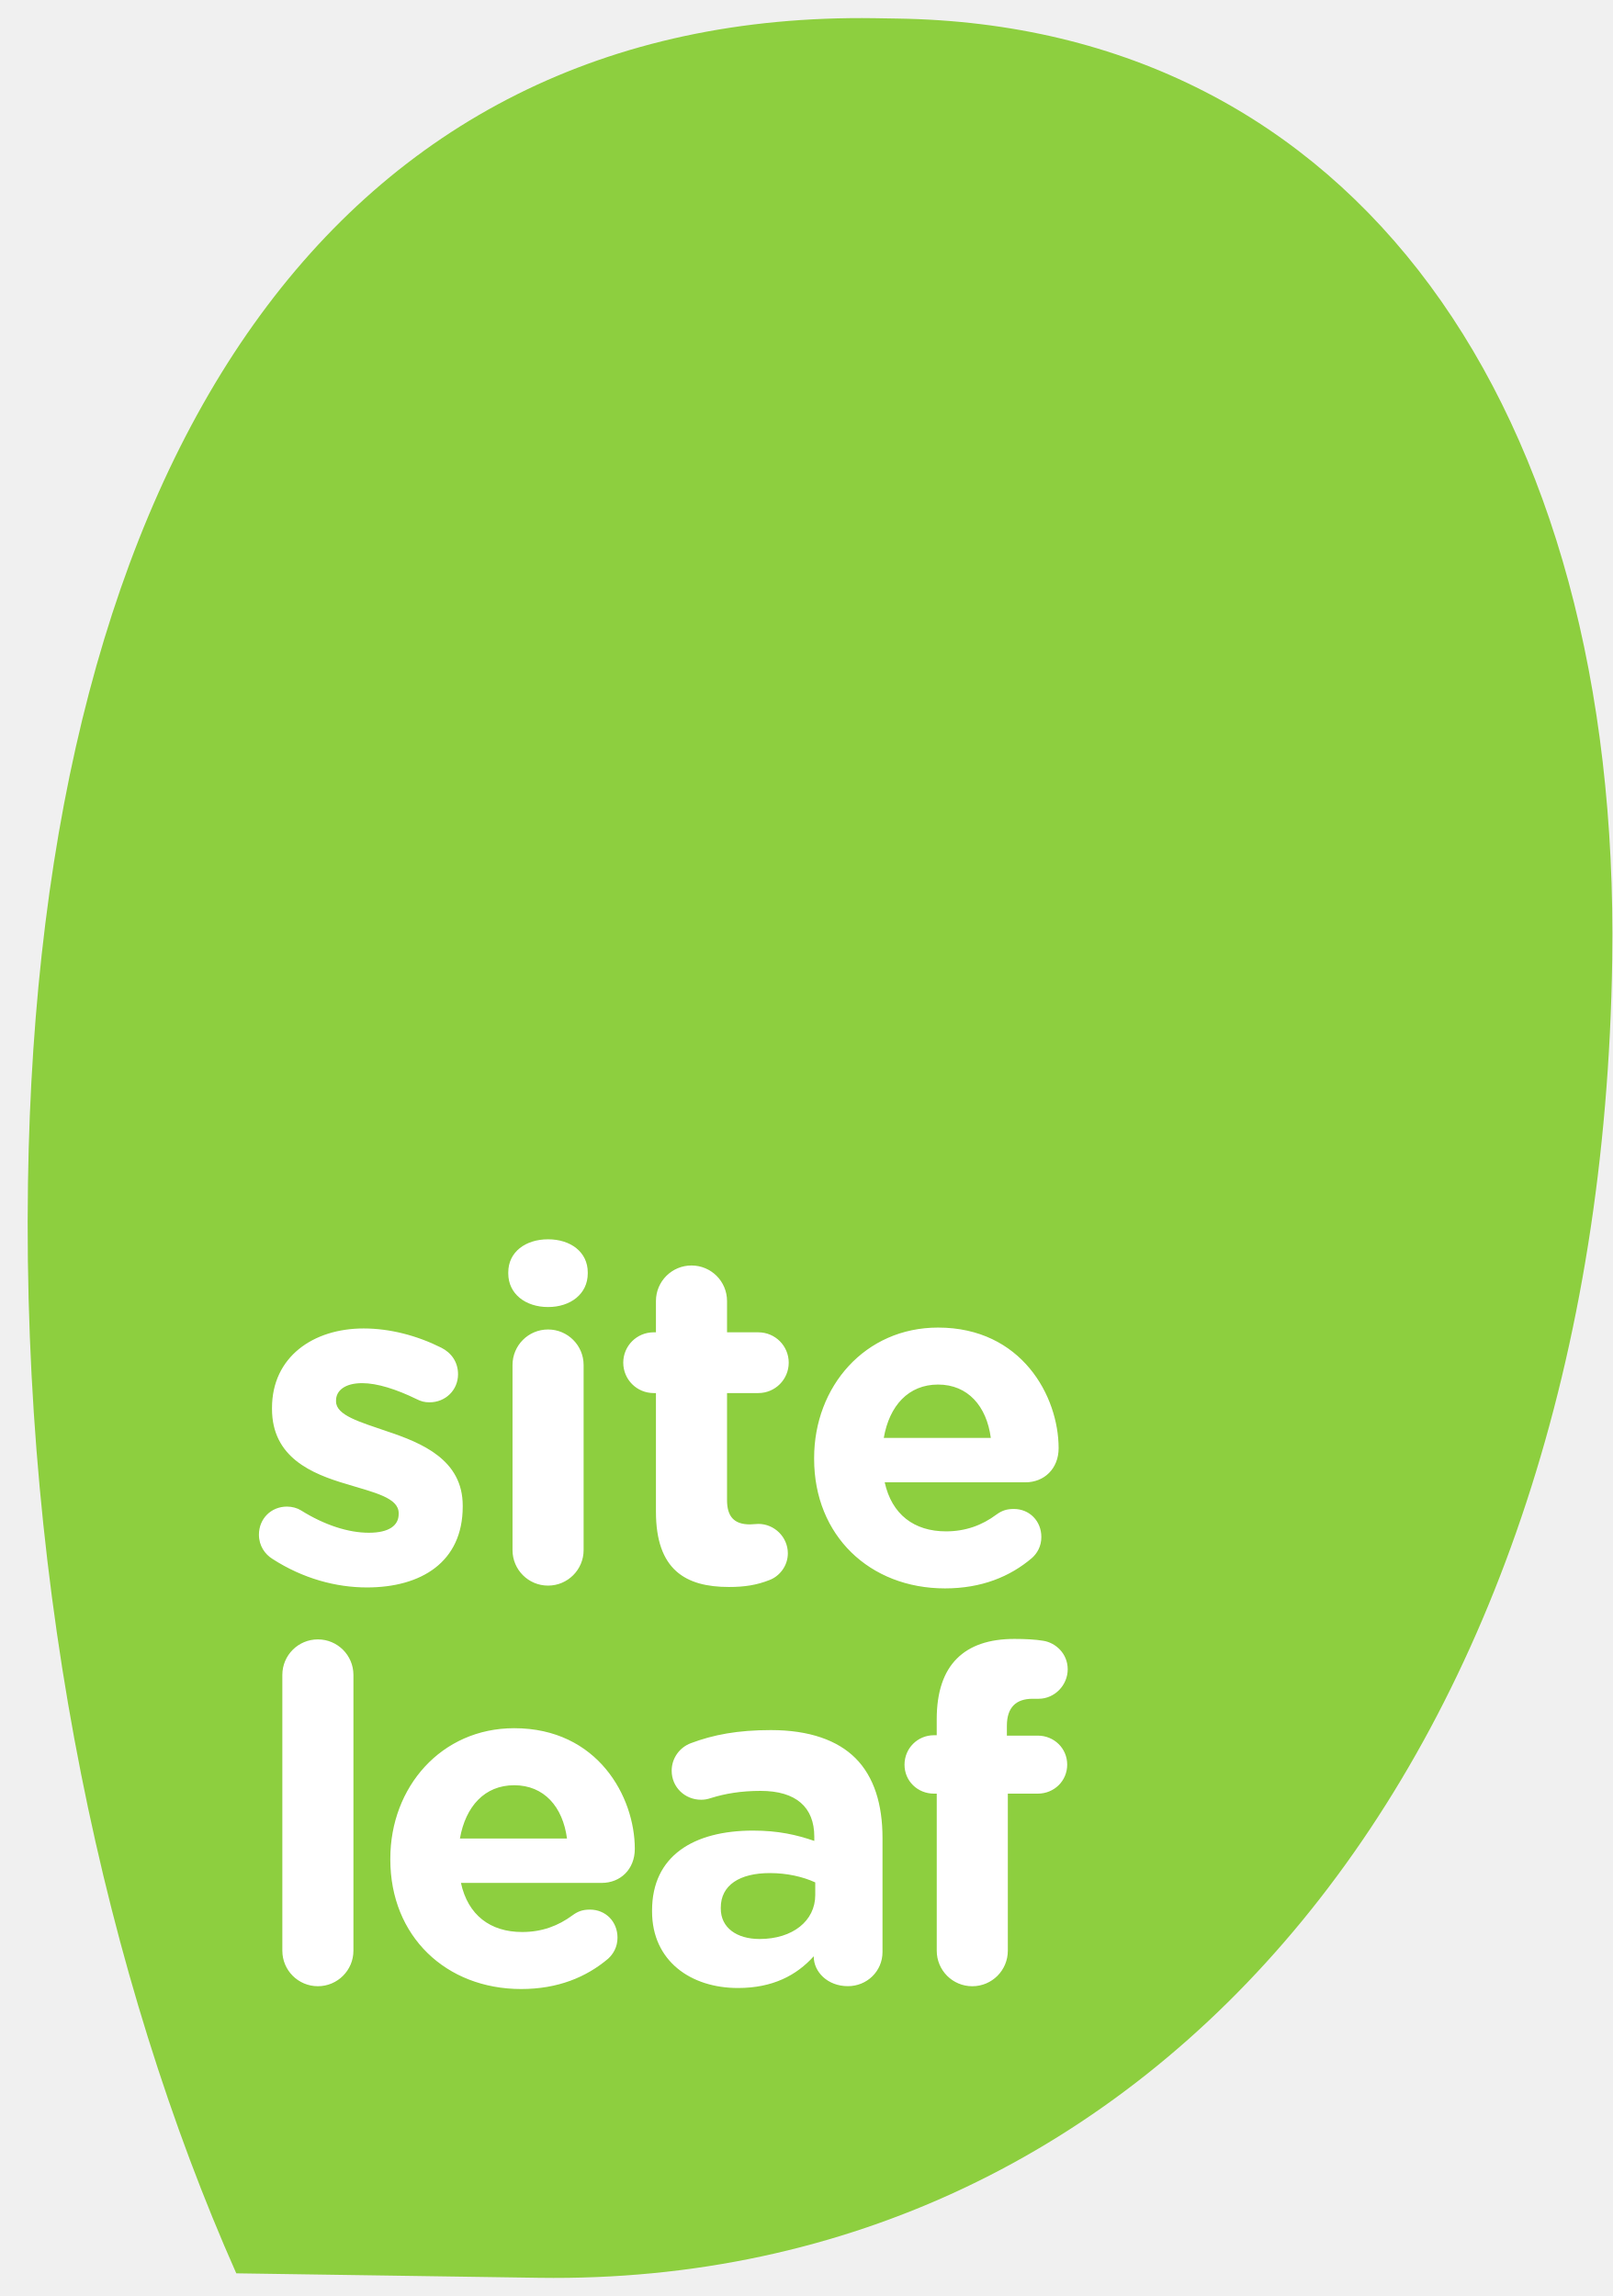
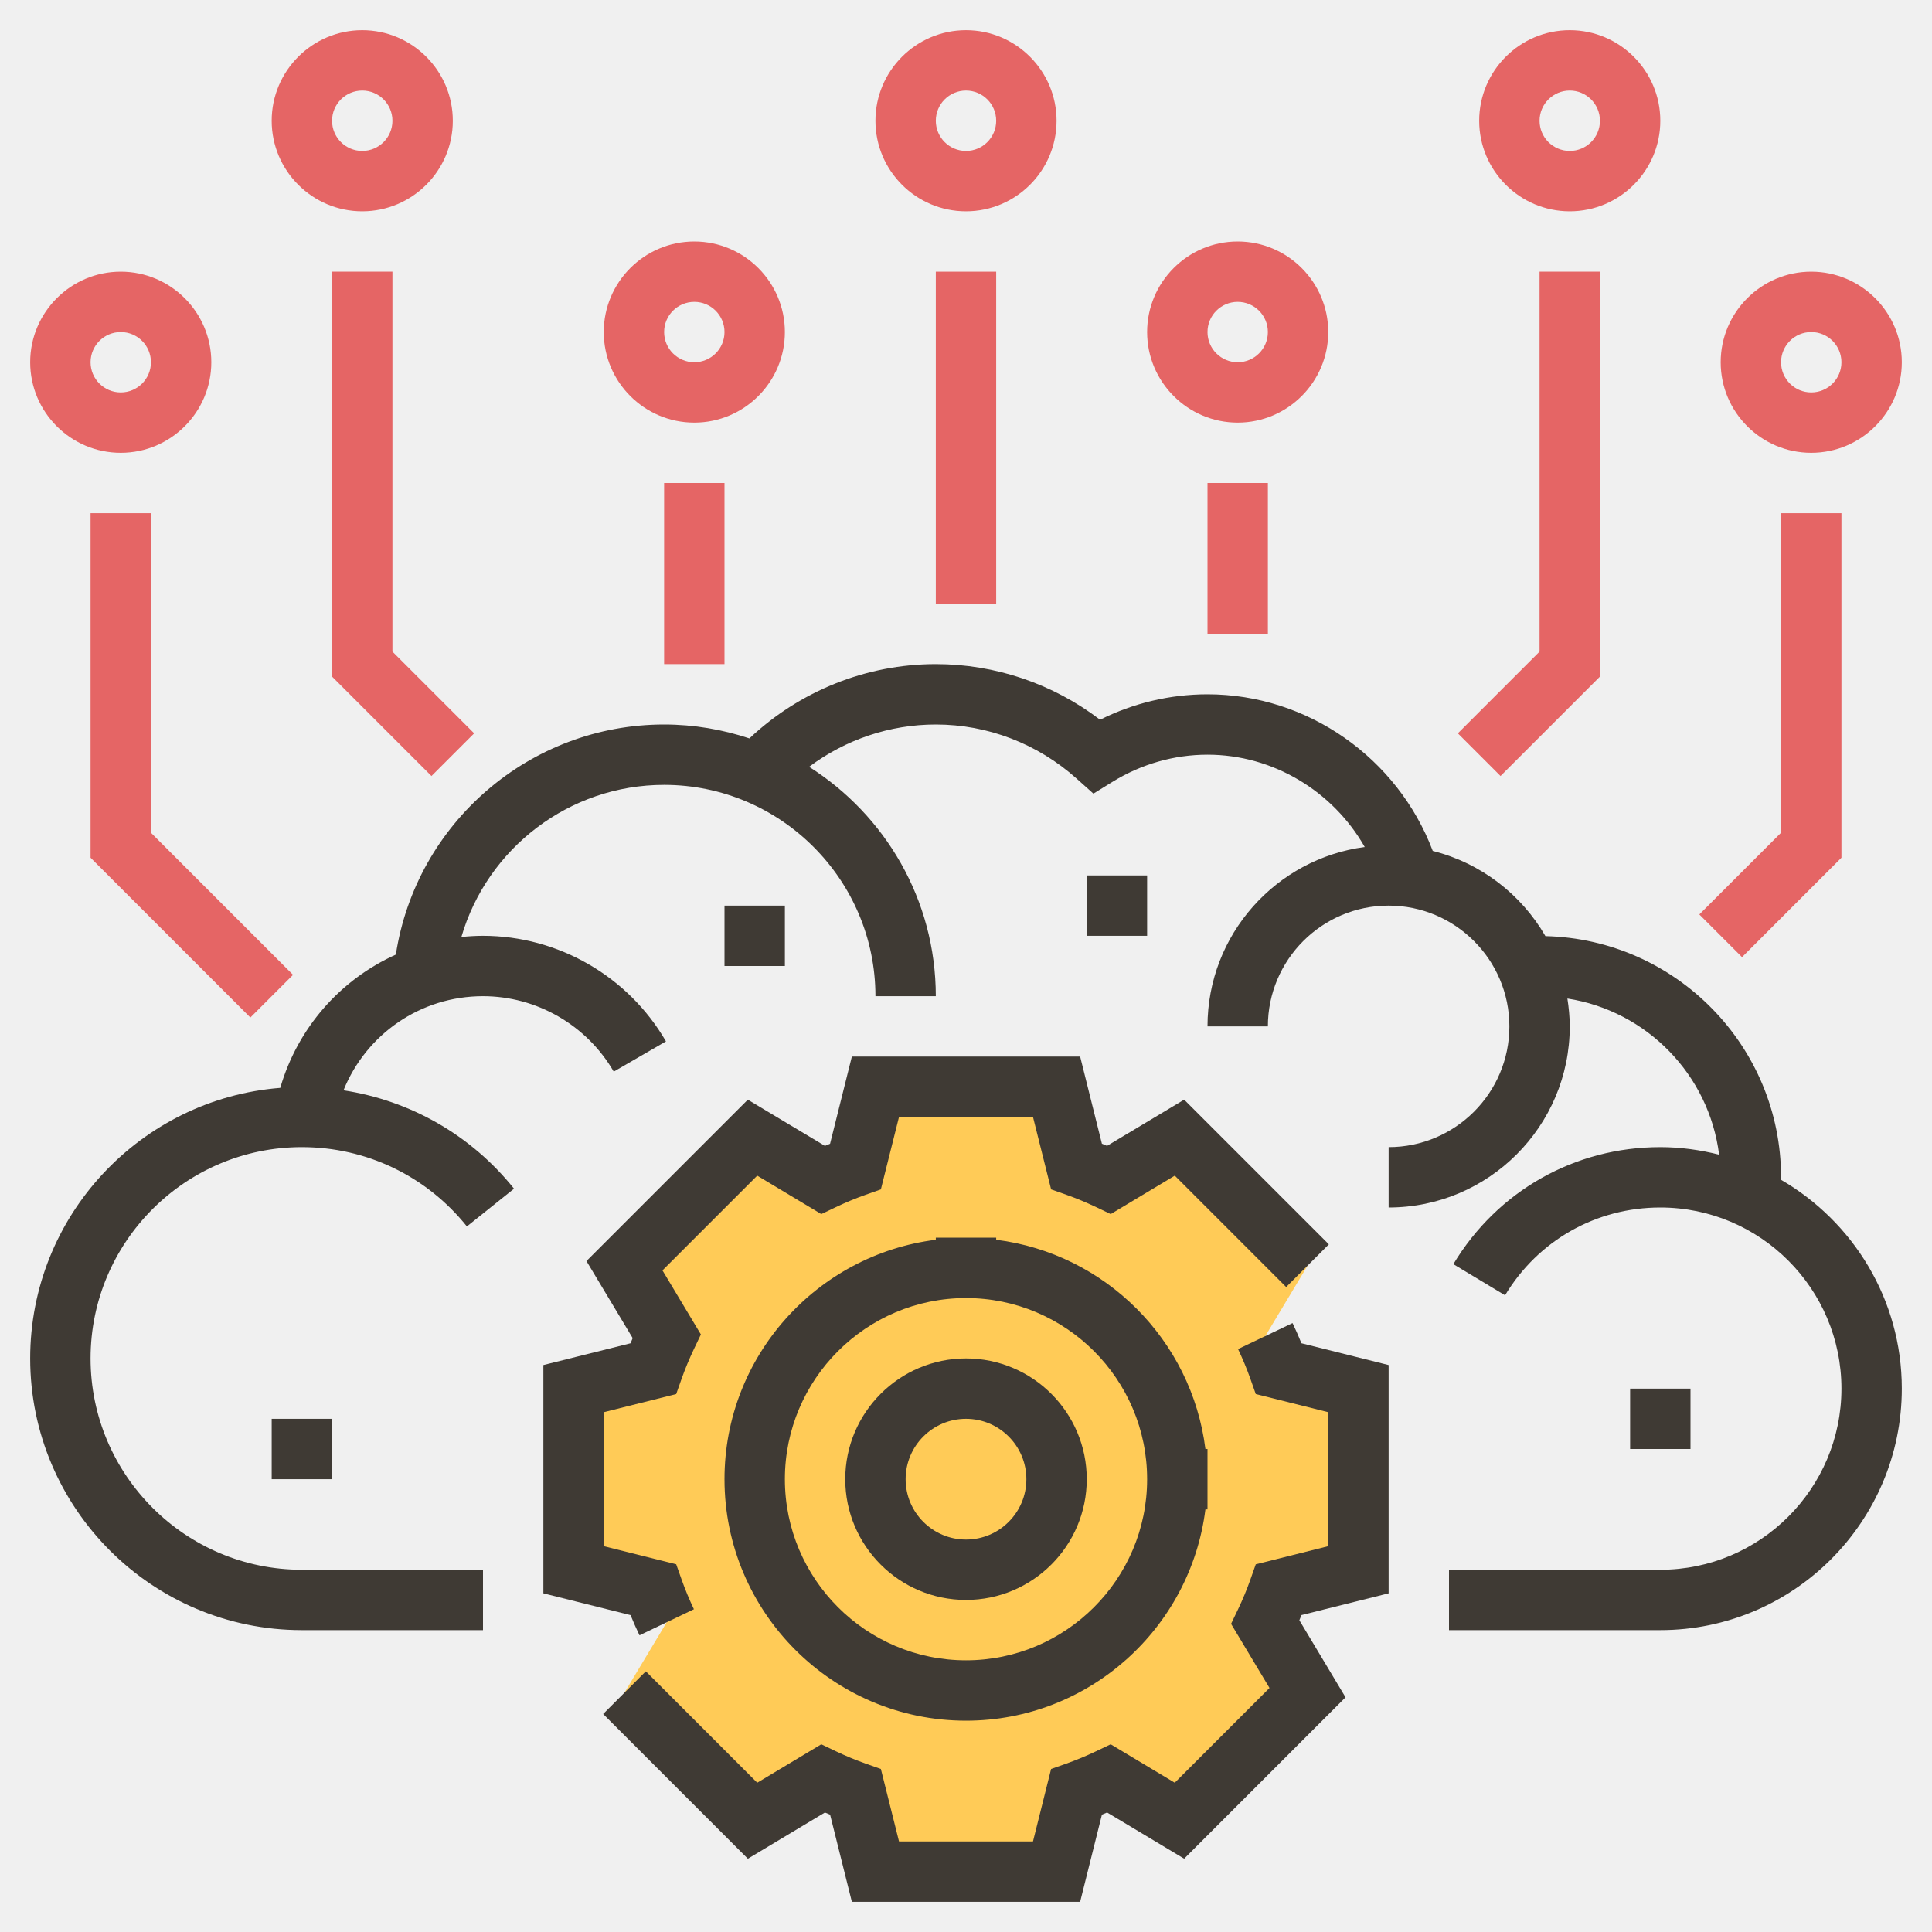
- <svg xmlns="http://www.w3.org/2000/svg" width="66" height="94">
-   <path fill="#8DCF3F" d="M35.805.745l.92.015c18.812.275 29.598 16.038 29.269 38.521-.476 32.579-18.694 54.342-43.931 53.974l-12.391-.183c-5.33-12.009-8.776-27.663-8.527-44.642.437-29.825 12.636-48.006 34.66-47.685z" />
-   <g fill="#fff">
-     <path d="M11.156 63.825c-.309-.191-.557-.537-.557-.995 0-.651.496-1.149 1.148-1.149.211 0 .42.059.572.154.977.612 1.953.917 2.777.917.84 0 1.223-.305 1.223-.765v-.037c0-.633-.996-.843-2.123-1.188-1.436-.422-3.062-1.093-3.062-3.081v-.038c0-2.087 1.684-3.255 3.75-3.255 1.072 0 2.182.288 3.176.786.42.21.689.592.689 1.089 0 .651-.516 1.149-1.166 1.149-.213 0-.348-.039-.537-.134-.822-.401-1.607-.651-2.221-.651-.707 0-1.07.307-1.07.709v.037c0 .574.977.843 2.086 1.226 1.436.478 3.1 1.168 3.1 3.042v.038c0 2.278-1.703 3.312-3.922 3.312-1.263 0-2.619-.363-3.863-1.166zM20.805 52.094c0-.841.711-1.356 1.629-1.356s1.625.517 1.625 1.356v.04c0 .842-.707 1.377-1.625 1.377s-1.629-.535-1.629-1.377v-.04zm.174 3.79c0-.803.65-1.454 1.455-1.454.803 0 1.455.651 1.455 1.454v7.578c0 .803-.652 1.454-1.455 1.454-.805 0-1.455-.651-1.455-1.454v-7.578zM26.85 61.892v-4.859h-.094c-.689 0-1.244-.555-1.244-1.244 0-.688.555-1.243 1.244-1.243h.094v-1.281c0-.805.652-1.455 1.455-1.455.805 0 1.455.65 1.455 1.455v1.281h1.281c.688 0 1.244.555 1.244 1.243 0 .689-.557 1.244-1.244 1.244h-1.281v4.382c0 .671.287.995.938.995l.346-.02c.65 0 1.205.536 1.205 1.205 0 .518-.344.938-.746 1.091-.537.212-1.033.286-1.664.286-1.782.002-2.989-.707-2.989-3.08zM38.682 65.03c-3.08 0-5.357-2.163-5.357-5.301v-.038c0-2.928 2.086-5.339 5.072-5.339 3.424 0 4.936 2.812 4.936 4.937 0 .843-.594 1.398-1.357 1.398h-5.762c.289 1.318 1.207 2.008 2.508 2.008.803 0 1.475-.248 2.066-.688.211-.152.402-.229.709-.229.648 0 1.129.497 1.129 1.148 0 .383-.172.669-.385.86-.899.766-2.067 1.244-3.559 1.244zm1.875-6.162c-.172-1.3-.938-2.183-2.16-2.183-1.207 0-1.992.861-2.221 2.183h4.381zM11.557 68.573c0-.805.65-1.455 1.455-1.455.803 0 1.455.65 1.455 1.455v11.289c0 .804-.652 1.455-1.455 1.455-.805 0-1.455-.651-1.455-1.455v-11.289zM21.334 81.432c-3.08 0-5.357-2.163-5.357-5.3v-.039c0-2.927 2.086-5.339 5.07-5.339 3.424 0 4.938 2.812 4.938 4.938 0 .842-.592 1.396-1.357 1.396h-5.76c.287 1.32 1.203 2.01 2.506 2.01.805 0 1.475-.249 2.066-.688.211-.152.4-.229.707-.229.652 0 1.129.497 1.129 1.149 0 .381-.172.668-.381.859-.901.763-2.067 1.243-3.561 1.243zm1.875-6.161c-.172-1.301-.938-2.182-2.162-2.182-1.205 0-1.988.861-2.221 2.182h4.383zM26.691 78.256v-.039c0-2.237 1.703-3.271 4.133-3.271 1.035 0 1.781.173 2.508.422v-.173c0-1.206-.746-1.875-2.199-1.875-.805 0-1.455.114-2.01.287-.174.057-.287.076-.422.076-.67 0-1.207-.517-1.207-1.187 0-.518.326-.957.785-1.129.918-.345 1.914-.536 3.273-.536 1.588 0 2.734.422 3.463 1.147.766.766 1.109 1.896 1.109 3.271v4.668c0 .785-.633 1.398-1.416 1.398-.842 0-1.398-.595-1.398-1.206v-.019c-.705.784-1.684 1.3-3.098 1.3-1.933.004-3.521-1.107-3.521-3.134zm6.68-.67v-.519c-.498-.229-1.148-.382-1.855-.382-1.244 0-2.012.497-2.012 1.416v.038c0 .784.652 1.245 1.588 1.245 1.359.001 2.279-.746 2.279-1.798zM38.344 73.433h-.114c-.67 0-1.205-.516-1.205-1.185 0-.671.535-1.206 1.205-1.206h.113v-.651c0-1.13.289-1.951.824-2.486.533-.535 1.318-.806 2.354-.806.459 0 .861.021 1.186.076.498.077.998.519.998 1.168 0 .65-.537 1.206-1.189 1.206h-.246c-.672 0-1.055.344-1.055 1.109v.4h1.264c.668 0 1.205.519 1.205 1.187 0 .671-.537 1.188-1.205 1.188h-1.225v6.43c0 .805-.65 1.455-1.455 1.455s-1.455-.65-1.455-1.455v-6.43z" />
+ <svg xmlns="http://www.w3.org/2000/svg" id="Layer_1_1_" style="enable-background:new 0 0 64 64;" version="1.1" viewBox="0 0 64 64" xml:space="preserve">
+   <g>
+     <g>
+       <path d="M43.314,41.929l-4.243-4.243l-2.331,1.399c-0.351-0.168-0.711-0.318-1.081-0.448L35,36h-6    l-0.659,2.637c-0.37,0.131-0.73,0.281-1.081,0.448l-2.331-1.399l-4.243,4.243l1.399,2.331c-0.168,0.351-0.318,0.711-0.448,1.081    L19,46v6l2.637,0.659c0.131,0.37,0.281,0.73,0.448,1.081l-1.399,2.331l4.243,4.243l2.331-1.399    c0.351,0.168,0.711,0.318,1.081,0.448L29,62h6l0.659-2.637c0.37-0.131,0.73-0.281,1.081-0.448l2.331,1.399l4.243-4.243    l-1.399-2.331c0.168-0.351,0.318-0.711,0.448-1.081L45,52v-6l-2.637-0.659c-0.131-0.37-0.281-0.73-0.448-1.081L43.314,41.929z" style="fill:#FFCB57;" />
+     </g>
+     <g>
+       <rect height="5" style="fill:#E56565;" width="2" x="40" y="16" />
+     </g>
+     <g>
+       <polygon points="49.707,25.707 48.293,24.293 51,21.586 51,9 53,9 53,22.414   " style="fill:#E56565;" />
+     </g>
+     <g>
+       <polygon points="57.707,31.707 56.293,30.293 59,27.586 59,17 61,17 61,28.414   " style="fill:#E56565;" />
+     </g>
+     <g>
+       <path d="M41,14c-1.654,0-3-1.346-3-3s1.346-3,3-3s3,1.346,3,3S42.654,14,41,14z M41,10    c-0.552,0-1,0.448-1,1s0.448,1,1,1s1-0.448,1-1S41.552,10,41,10z" style="fill:#E56565;" />
+     </g>
+     <g>
+       <rect height="11" style="fill:#E56565;" width="2" x="31" y="9" />
+     </g>
+     <g>
+       <path d="M32,7c-1.654,0-3-1.346-3-3s1.346-3,3-3s3,1.346,3,3S33.654,7,32,7z M32,3c-0.552,0-1,0.448-1,1    s0.448,1,1,1s1-0.448,1-1S32.552,3,32,3z" style="fill:#E56565;" />
+     </g>
+     <g>
+       <path d="M52,7c-1.654,0-3-1.346-3-3s1.346-3,3-3s3,1.346,3,3S53.654,7,52,7z M52,3c-0.552,0-1,0.448-1,1    s0.448,1,1,1s1-0.448,1-1S52.552,3,52,3z" style="fill:#E56565;" />
+     </g>
+     <g>
+       <path d="M60,15c-1.654,0-3-1.346-3-3s1.346-3,3-3s3,1.346,3,3S61.654,15,60,15z M60,11    c-0.552,0-1,0.448-1,1s0.448,1,1,1s1-0.448,1-1S60.552,11,60,11z" style="fill:#E56565;" />
+     </g>
+     <g>
+       <rect height="6" style="fill:#E56565;" width="2" x="22" y="16" />
+     </g>
+     <g>
+       <polygon points="14.293,25.707 11,22.414 11,9 13,9 13,21.586 15.707,24.293   " style="fill:#E56565;" />
+     </g>
+     <g>
+       <polygon points="8.293,33.707 3,28.414 3,17 5,17 5,27.586 9.707,32.293   " style="fill:#E56565;" />
+     </g>
+     <g>
+       <path d="M23,14c-1.654,0-3-1.346-3-3s1.346-3,3-3s3,1.346,3,3S24.654,14,23,14z M23,10    c-0.552,0-1,0.448-1,1s0.448,1,1,1s1-0.448,1-1S23.552,10,23,10z" style="fill:#E56565;" />
+     </g>
+     <g>
+       <path d="M12,7c-1.654,0-3-1.346-3-3s1.346-3,3-3s3,1.346,3,3S13.654,7,12,7z M12,3c-0.552,0-1,0.448-1,1    s0.448,1,1,1s1-0.448,1-1S12.552,3,12,3z" style="fill:#E56565;" />
+     </g>
+     <g>
+       <path d="M4,15c-1.654,0-3-1.346-3-3s1.346-3,3-3s3,1.346,3,3S5.654,15,4,15z M4,11c-0.552,0-1,0.448-1,1    s0.448,1,1,1s1-0.448,1-1S4.552,11,4,11z" style="fill:#E56565;" />
+     </g>
+     <g>
+       <path d="M28,49c0,2.206,1.794,4,4,4s4-1.794,4-4s-1.794-4-4-4S28,46.794,28,49z M34,49c0,1.103-0.897,2-2,2    s-2-0.897-2-2s0.897-2,2-2S34,47.897,34,49z" style="fill:#3F3A34;" />
+       <path d="M42.817,43.829l-1.805,0.861c0.152,0.32,0.289,0.647,0.408,0.983l0.179,0.507l2.4,0.601v4.438    l-2.4,0.601l-0.179,0.507c-0.119,0.336-0.255,0.662-0.407,0.981l-0.232,0.484l1.273,2.124l-3.139,3.139l-2.122-1.273l-0.484,0.231    c-0.32,0.152-0.647,0.289-0.983,0.408L34.819,58.6L34.219,61h-4.438l-0.601-2.4l-0.507-0.179    c-0.336-0.119-0.663-0.256-0.983-0.408l-0.484-0.231l-2.122,1.273l-3.69-3.69l-1.414,1.414l4.794,4.794l2.553-1.531    c0.057,0.024,0.114,0.048,0.171,0.071L28.219,63h7.562l0.722-2.888c0.057-0.023,0.114-0.047,0.171-0.071l2.553,1.531l5.346-5.346    l-1.53-2.553c0.023-0.058,0.047-0.114,0.07-0.171L46,52.781v-7.562l-2.888-0.722C43.021,44.271,42.922,44.048,42.817,43.829z" style="fill:#3F3A34;" />
+       <path d="M18,45.219v7.562l2.888,0.722c0.092,0.226,0.19,0.449,0.296,0.668l1.803-0.863    c-0.152-0.319-0.288-0.646-0.407-0.981L22.4,51.819L20,51.219v-4.438l2.4-0.601l0.179-0.507c0.119-0.336,0.256-0.663,0.408-0.983    l0.231-0.484l-1.273-2.122l3.139-3.139l2.122,1.273l0.484-0.231c0.32-0.152,0.647-0.289,0.983-0.408l0.507-0.179l0.601-2.4h4.438    l0.601,2.4l0.507,0.179c0.336,0.119,0.663,0.256,0.983,0.408l0.484,0.231l2.122-1.273l3.69,3.69l1.414-1.414l-4.794-4.794    l-2.553,1.531c-0.057-0.024-0.114-0.048-0.171-0.071L35.781,35h-7.562l-0.722,2.888c-0.057,0.023-0.114,0.047-0.171,0.071    l-2.553-1.531l-5.346,5.346l1.531,2.553c-0.024,0.057-0.048,0.114-0.071,0.171L18,45.219z" style="fill:#3F3A34;" />
+       <path d="M58.994,39.079C58.995,39.053,59,39.026,59,39c0-4.346-3.485-7.886-7.806-7.99    c-0.802-1.387-2.141-2.421-3.732-2.822C46.299,25.114,43.323,23,40,23c-1.235,0-2.452,0.289-3.559,0.842    C34.877,22.649,32.971,22,31,22c-2.305,0-4.511,0.892-6.175,2.461C23.935,24.166,22.987,24,22,24c-4.444,0-8.216,3.26-8.887,7.622    c-1.832,0.826-3.25,2.418-3.829,4.415C4.656,36.403,1,40.279,1,45c0,4.963,4.037,9,9,9h6v-2h-6c-3.859,0-7-3.141-7-7s3.141-7,7-7    c2.137,0,4.129,0.958,5.467,2.627l1.561-1.25c-1.427-1.782-3.437-2.92-5.649-3.259C12.128,34.265,13.922,33,16,33    c1.778,0,3.438,0.958,4.331,2.499l1.73-1.002C20.812,32.34,18.489,31,16,31c-0.242,0-0.48,0.015-0.716,0.039    C16.139,28.103,18.852,26,22,26c3.859,0,7,3.141,7,7h2c0-3.196-1.679-6.001-4.197-7.598C28.005,24.501,29.475,24,31,24    c1.718,0,3.374,0.637,4.664,1.792l0.557,0.498l0.636-0.393C37.808,25.311,38.895,25,40,25c2.179,0,4.159,1.215,5.208,3.058    C42.273,28.448,40,30.96,40,34h2c0-2.206,1.794-4,4-4s4,1.794,4,4s-1.794,4-4,4v2c3.309,0,6-2.691,6-6    c0-0.314-0.032-0.62-0.078-0.922c2.627,0.408,4.693,2.521,5.026,5.172C56.323,38.093,55.673,38,55,38    c-2.831,0-5.395,1.449-6.856,3.877l1.713,1.031C50.953,41.087,52.876,40,55,40c3.309,0,6,2.691,6,6s-2.691,6-6,6h-7v2h7    c4.411,0,8-3.589,8-8C63,43.044,61.385,40.464,58.994,39.079z" style="fill:#3F3A34;" />
+       <rect height="2" style="fill:#3F3A34;" width="2" x="54" y="46" />
+       <path d="M31,41v0.069c-3.94,0.495-7,3.859-7,7.931c0,4.411,3.589,8,8,8c4.072,0,7.436-3.06,7.931-7H40v-2    h-0.069c-0.453-3.612-3.319-6.477-6.931-6.931V41H31z M38,49c0,3.309-2.691,6-6,6s-6-2.691-6-6s2.691-6,6-6S38,45.691,38,49z" style="fill:#3F3A34;" />
+       <rect height="2" style="fill:#3F3A34;" width="2" x="9" y="47" />
+       <rect height="2" style="fill:#3F3A34;" width="2" x="24" y="30" />
+       <rect height="2" style="fill:#3F3A34;" width="2" x="36" y="29" />
+     </g>
  </g>
</svg>
